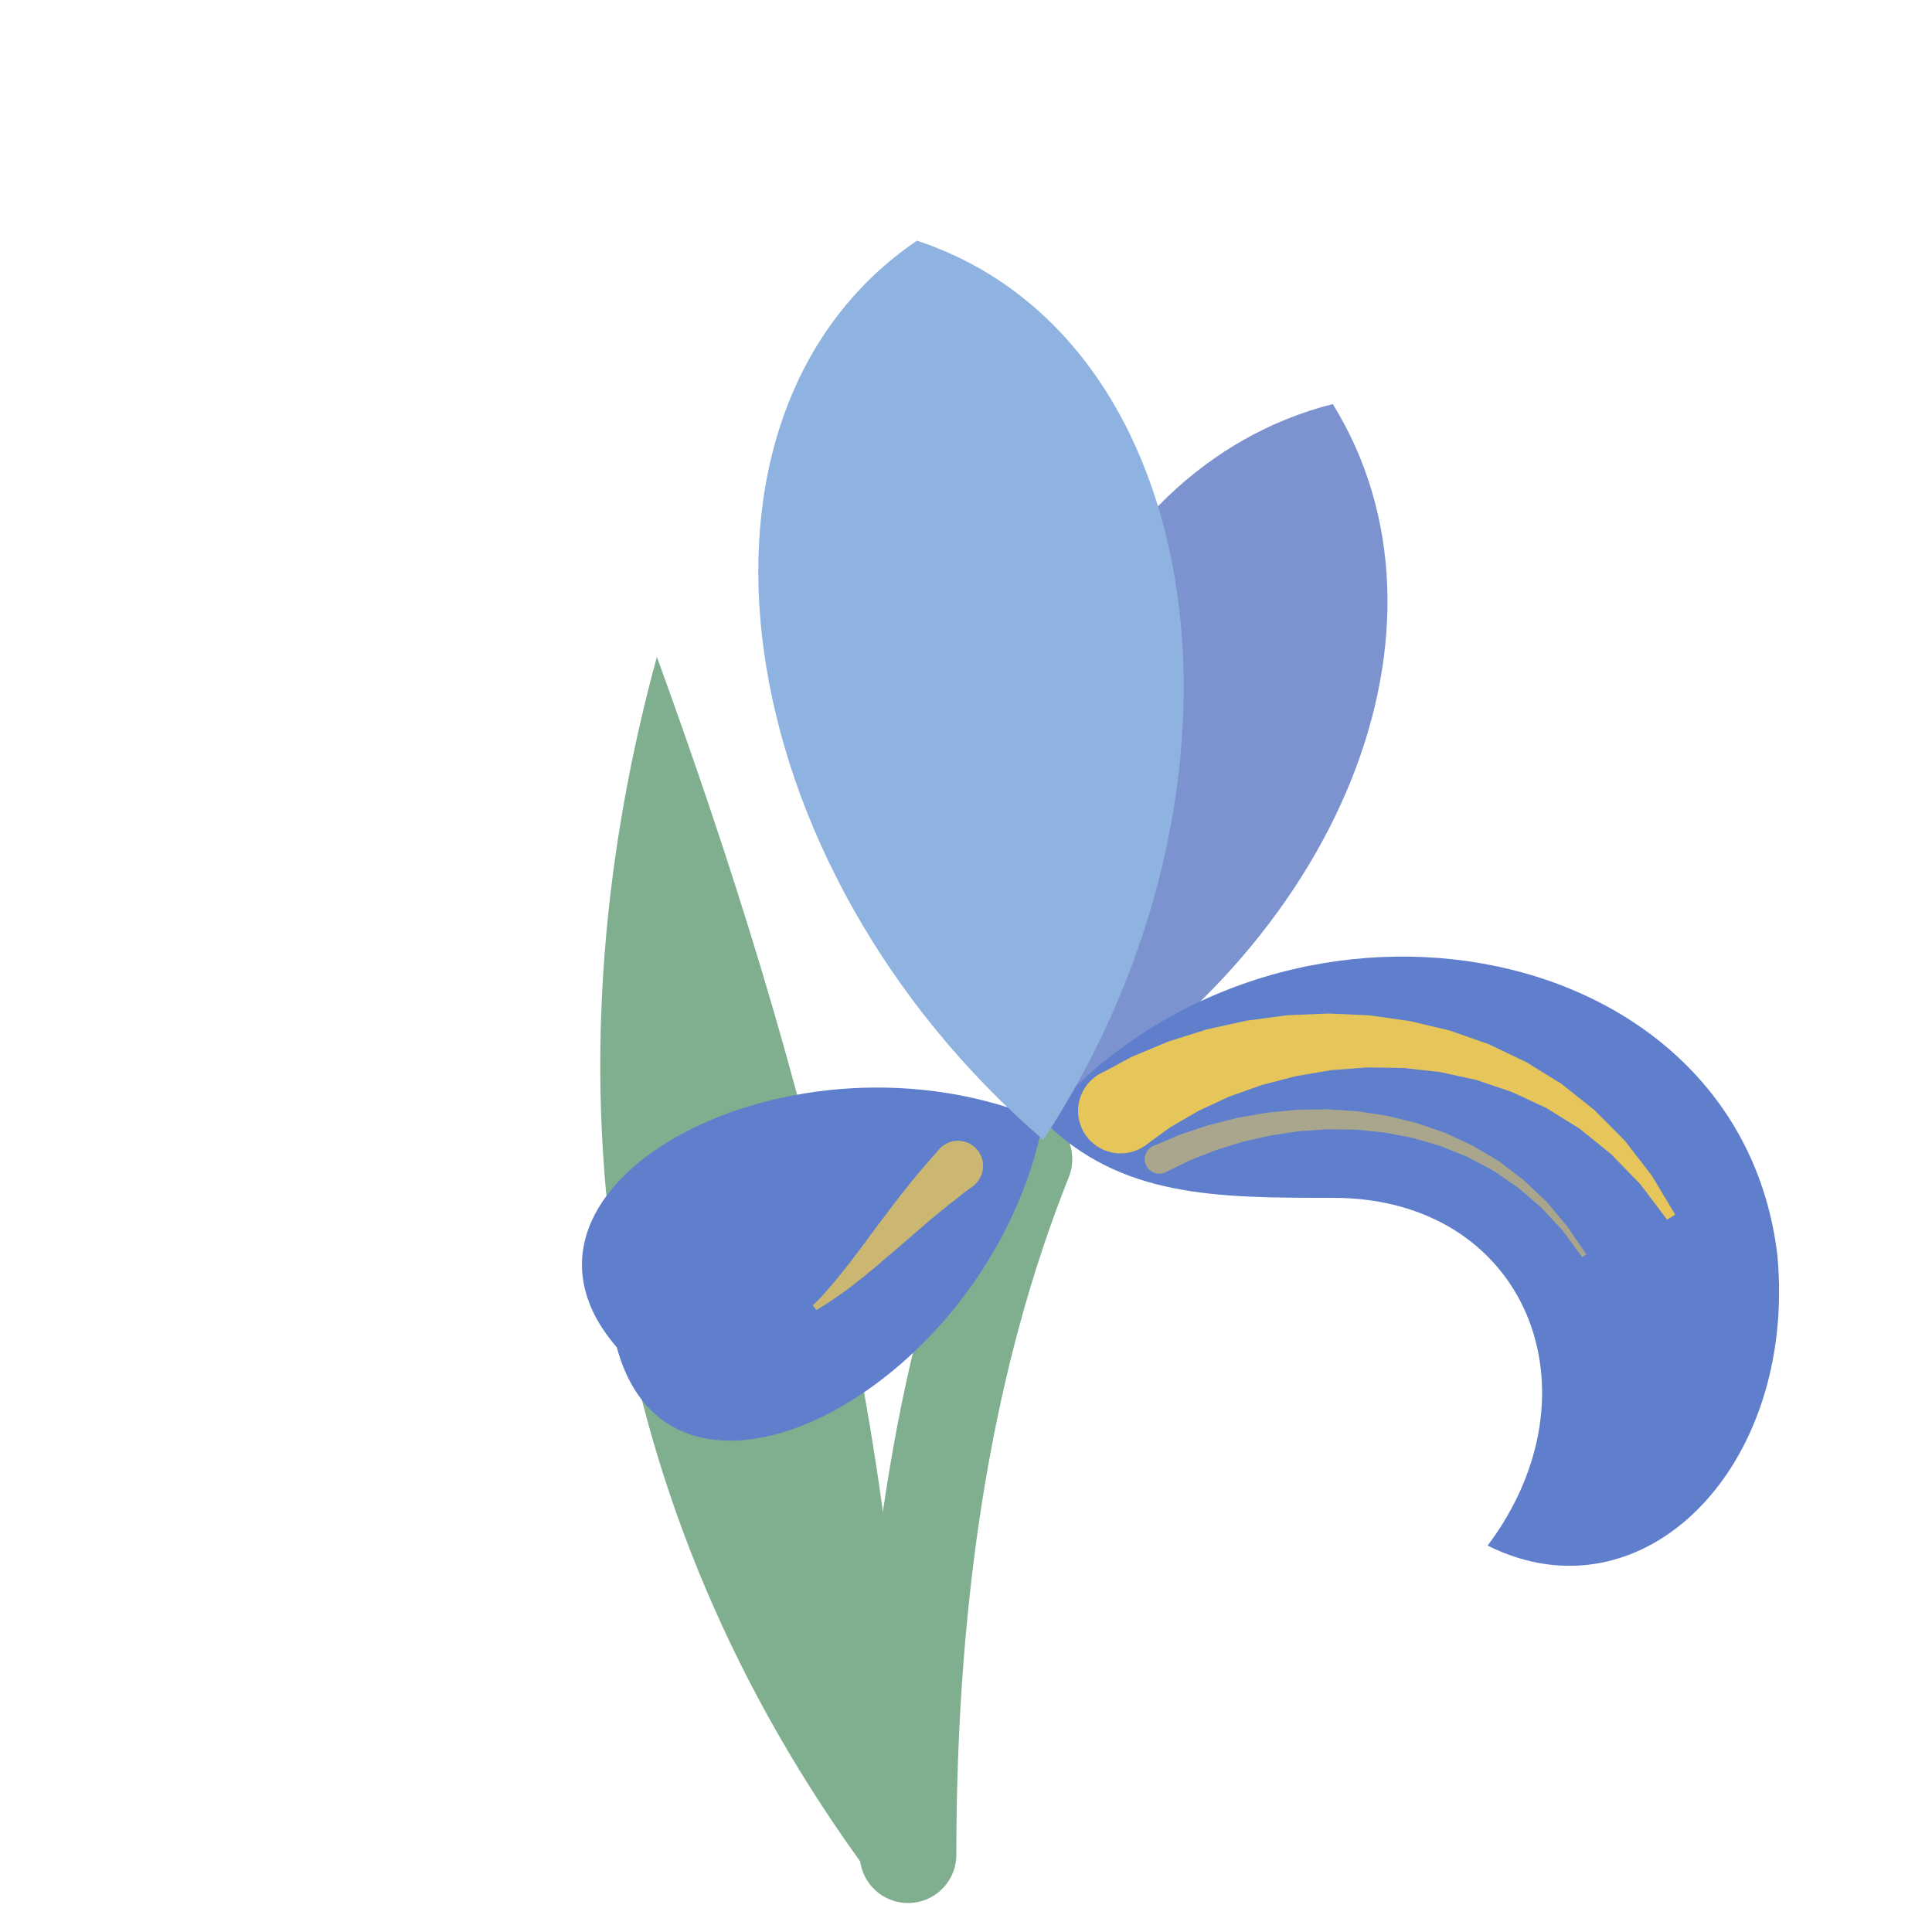
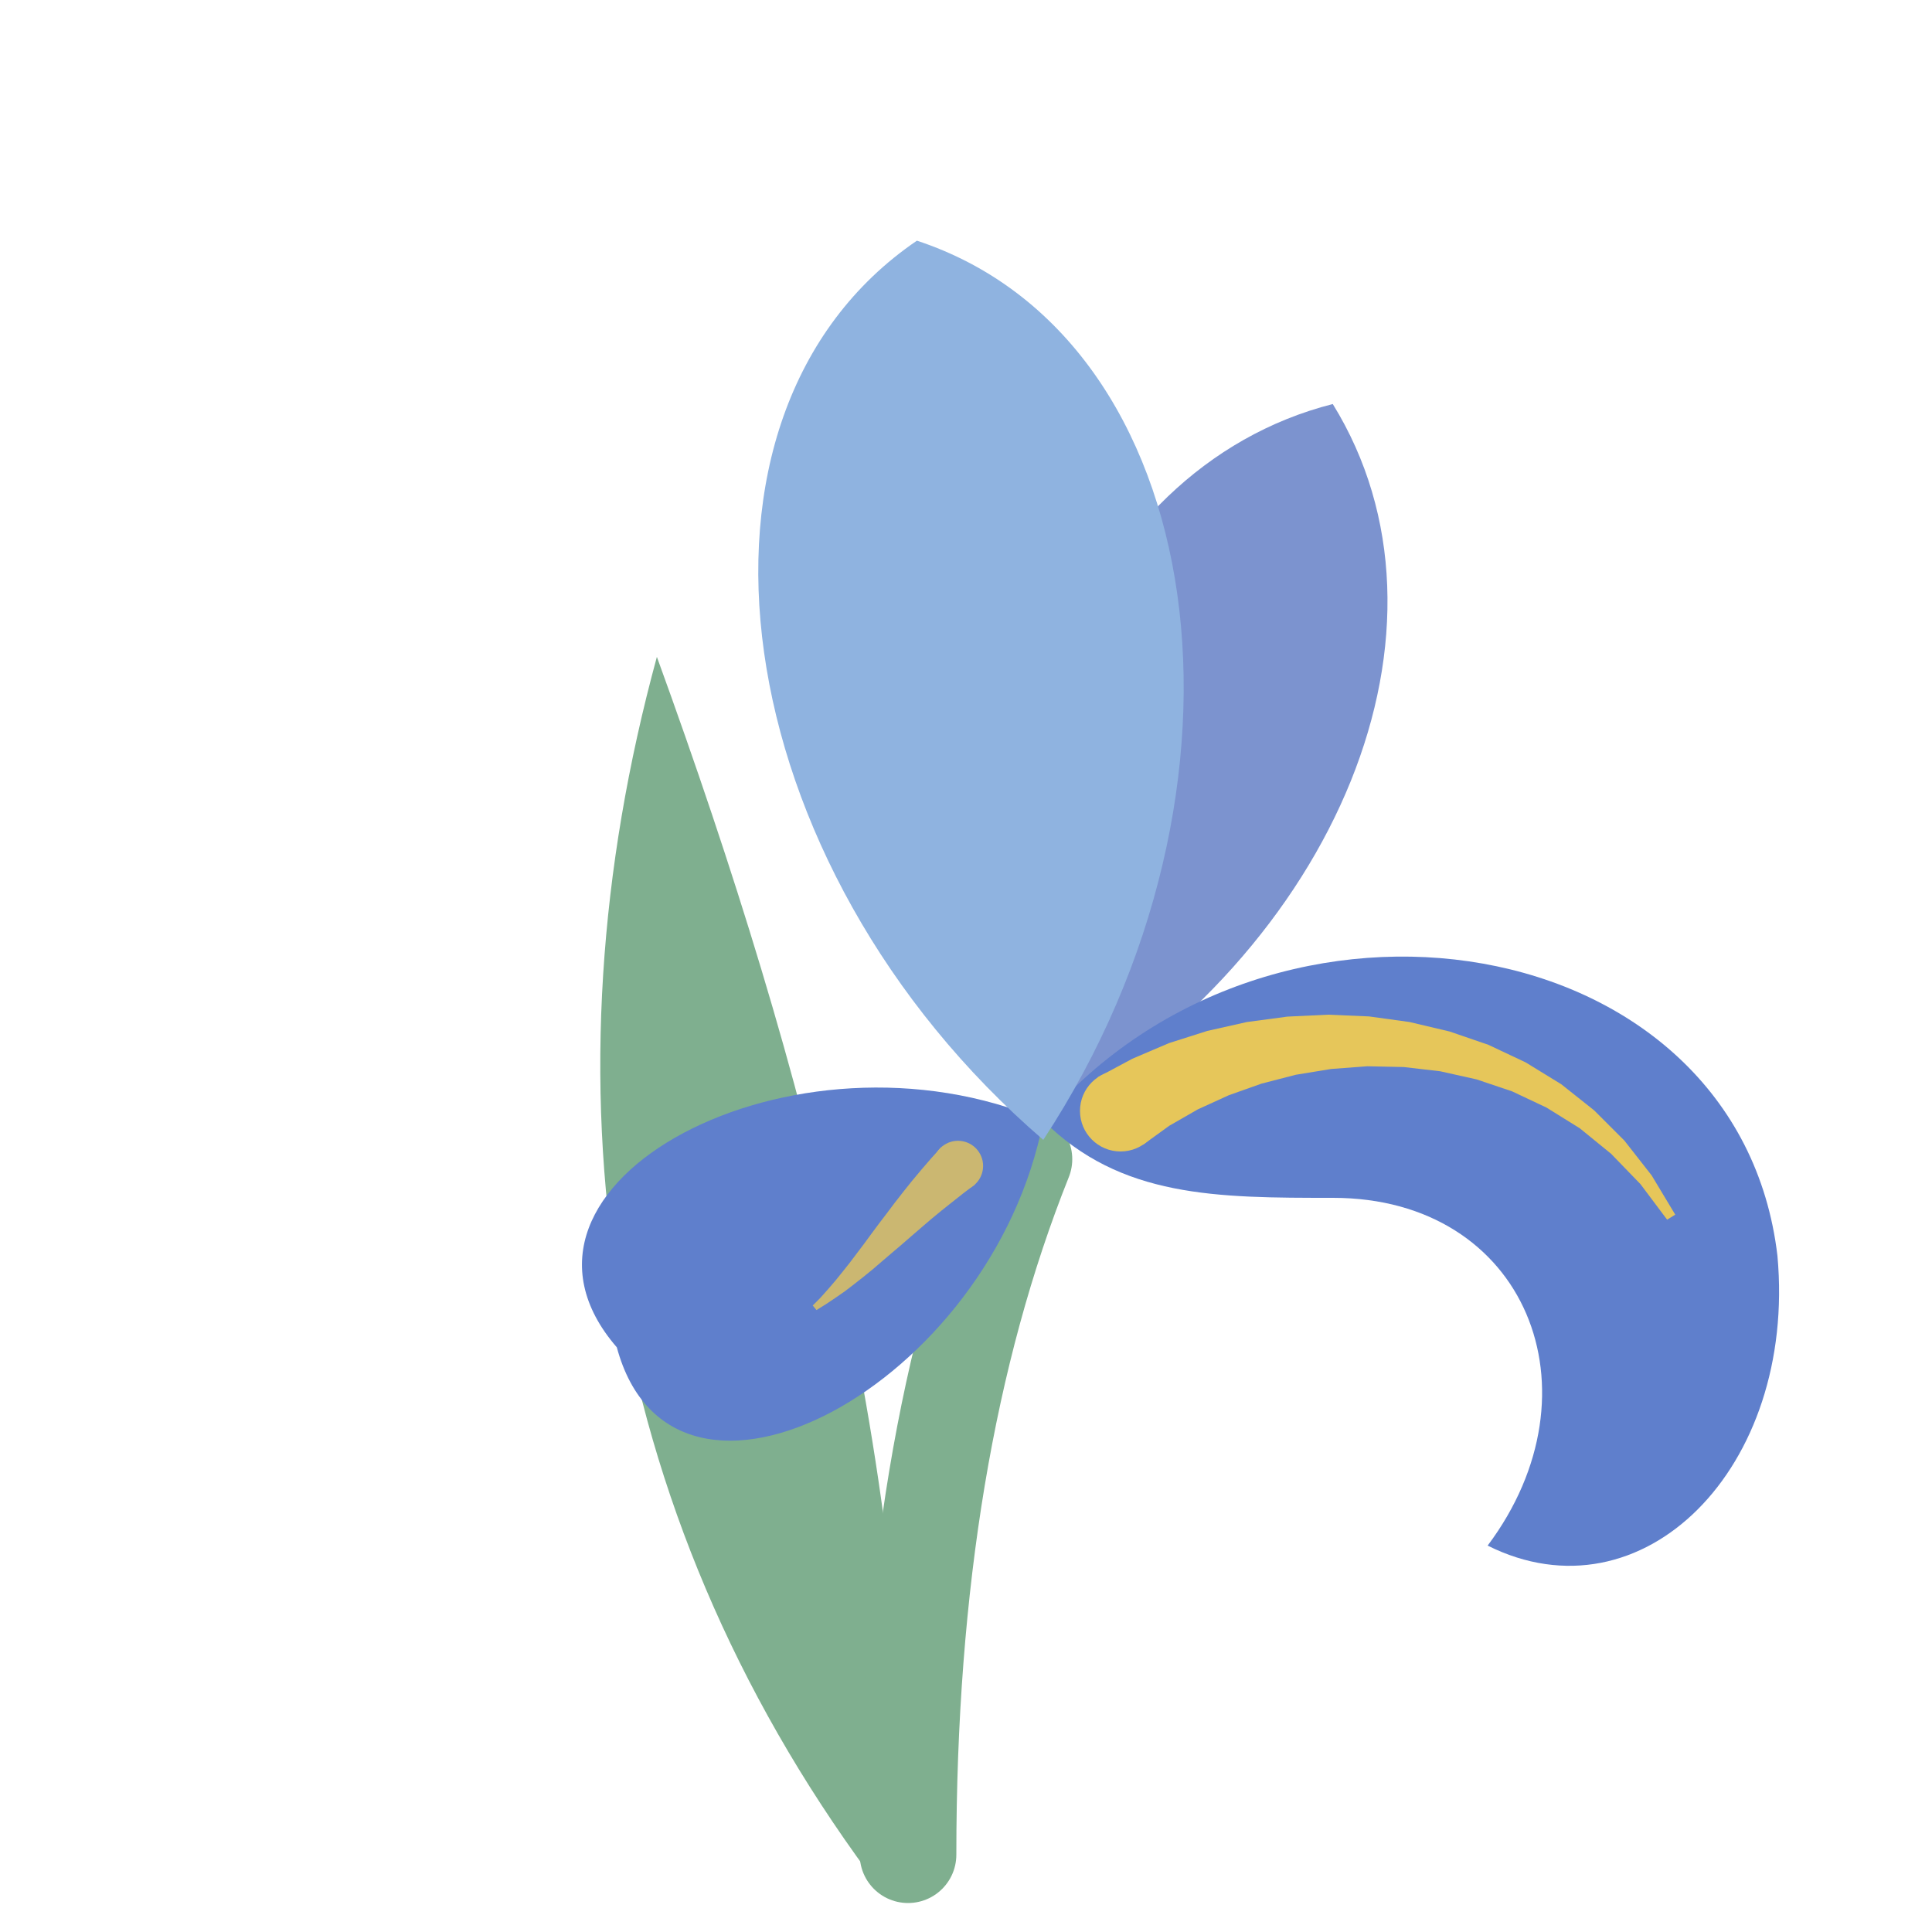
<svg xmlns="http://www.w3.org/2000/svg" viewBox="0 0 100 100">
  <path d="M45 97 C31 78 28 56 34 34 C42 56 47 76 47 97 Z" fill="#7FAF8F" />
  <path d="M47 96 C47 82 49 70 53 60" fill="none" stroke="#7FAF8F" stroke-width="5" stroke-linecap="round" />
  <g transform="translate(54 58) rotate(-118)">
    <path d="M0 0 C-10.9 -8.8 -10.9 -27.5 0 -25 C10.9 -27.5 10.9 -8.8 0 0 Z" fill="#5F7FCC" />
    <g fill="#E6C65A" opacity="0.8">
      <path d="M1.26 -5.32 L0.99 -6.06 L0.71 -6.78 L0.43 -7.47 L0.14 -8.14 L-0.15 -8.79 L-0.44 -9.41 L-0.72 -10.02 L-1.00 -10.61 L-1.28 -11.19 L-1.54 -11.75 L-1.80 -12.31 L-2.04 -12.86 L-2.27 -13.40 L-2.48 -13.94 L-2.68 -14.48 L-2.85 -15.03 L-3.15 -14.97 L-3.11 -14.39 L-3.05 -13.80 L-2.98 -13.21 L-2.88 -12.61 L-2.77 -12.00 L-2.65 -11.39 L-2.51 -10.77 L-2.37 -10.14 L-2.23 -9.50 L-2.08 -8.85 L-1.93 -8.19 L-1.78 -7.52 L-1.64 -6.83 L-1.51 -6.13 L-1.38 -5.42 L-1.26 -4.68 Z" />
      <circle cx="0.00" cy="-5.00" r="1.30" />
    </g>
  </g>
  <g transform="translate(54 58) rotate(22)">
    <path d="M0 0 C-10.9 -14.0 -10.9 -32.0 0 -40 C10.9 -32.0 10.9 -14.0 0 0 Z" fill="#7C93CF" />
  </g>
  <path d="M54 58 C66 44 90 48 92 65 C93 76 85 84 77 80 C83 72 79 62 69 62 C63 62 58 62 54 58 Z" fill="#5F7FCC" />
  <g fill="#E6C65A">
-     <path d="M59.23 59.32 L60.57 58.35 L62.03 57.50 L63.62 56.76 L65.31 56.16 L67.08 55.70 L68.90 55.39 L70.77 55.25 L72.66 55.28 L74.54 55.49 L76.42 55.90 L78.25 56.52 L80.04 57.35 L81.76 58.42 L83.38 59.73 L84.90 61.29 L86.29 63.13 L86.71 62.87 L85.49 60.84 L84.09 59.03 L82.53 57.46 L80.82 56.10 L78.99 54.97 L77.06 54.05 L75.04 53.34 L72.97 52.85 L70.86 52.55 L68.74 52.46 L66.62 52.55 L64.52 52.83 L62.47 53.28 L60.47 53.91 L58.56 54.71 L56.77 55.68 Z" />
-     <circle cx="58.00" cy="57.50" r="2.20" />
-   </g>
-   <g fill="#E6C65A" opacity="0.55">
-     <path d="M60.33 60.67 L61.61 60.05 L62.96 59.52 L64.35 59.09 L65.78 58.77 L67.24 58.55 L68.72 58.45 L70.20 58.47 L71.68 58.62 L73.13 58.90 L74.56 59.32 L75.95 59.88 L77.29 60.59 L78.56 61.46 L79.76 62.49 L80.88 63.69 L81.89 65.07 L82.11 64.93 L81.13 63.49 L80.05 62.20 L78.86 61.08 L77.59 60.11 L76.23 59.30 L74.81 58.64 L73.34 58.13 L71.82 57.76 L70.28 57.52 L68.72 57.42 L67.15 57.44 L65.59 57.59 L64.05 57.86 L62.54 58.24 L61.08 58.73 L59.67 59.33 Z" />
-     <circle cx="60.00" cy="60.00" r="0.75" />
+     <path d="M59.18 59.24 L60.52 58.27 L62.00 57.42 L63.60 56.69 L65.29 56.09 L67.07 55.63 L68.90 55.33 L70.77 55.19 L72.66 55.23 L74.55 55.45 L76.43 55.87 L78.27 56.49 L80.05 57.33 L81.77 58.40 L83.39 59.72 L84.91 61.29 L86.29 63.13 L86.71 62.87 L85.49 60.84 L84.08 59.04 L82.51 57.47 L80.81 56.12 L78.97 54.99 L77.04 54.08 L75.03 53.39 L72.96 52.90 L70.86 52.61 L68.74 52.52 L66.63 52.62 L64.54 52.90 L62.49 53.36 L60.51 53.99 L58.61 54.80 L56.82 55.76 Z" />
+     <circle cx="58.00" cy="57.50" r="2.10" />
  </g>
  <g transform="translate(54 59) rotate(-8)">
    <path d="M0 0 C-14.4 -16.4 -14.4 -39.9 0 -47 C14.4 -39.9 14.4 -16.4 0 0 Z" fill="#8FB3E0" />
  </g>
</svg>
